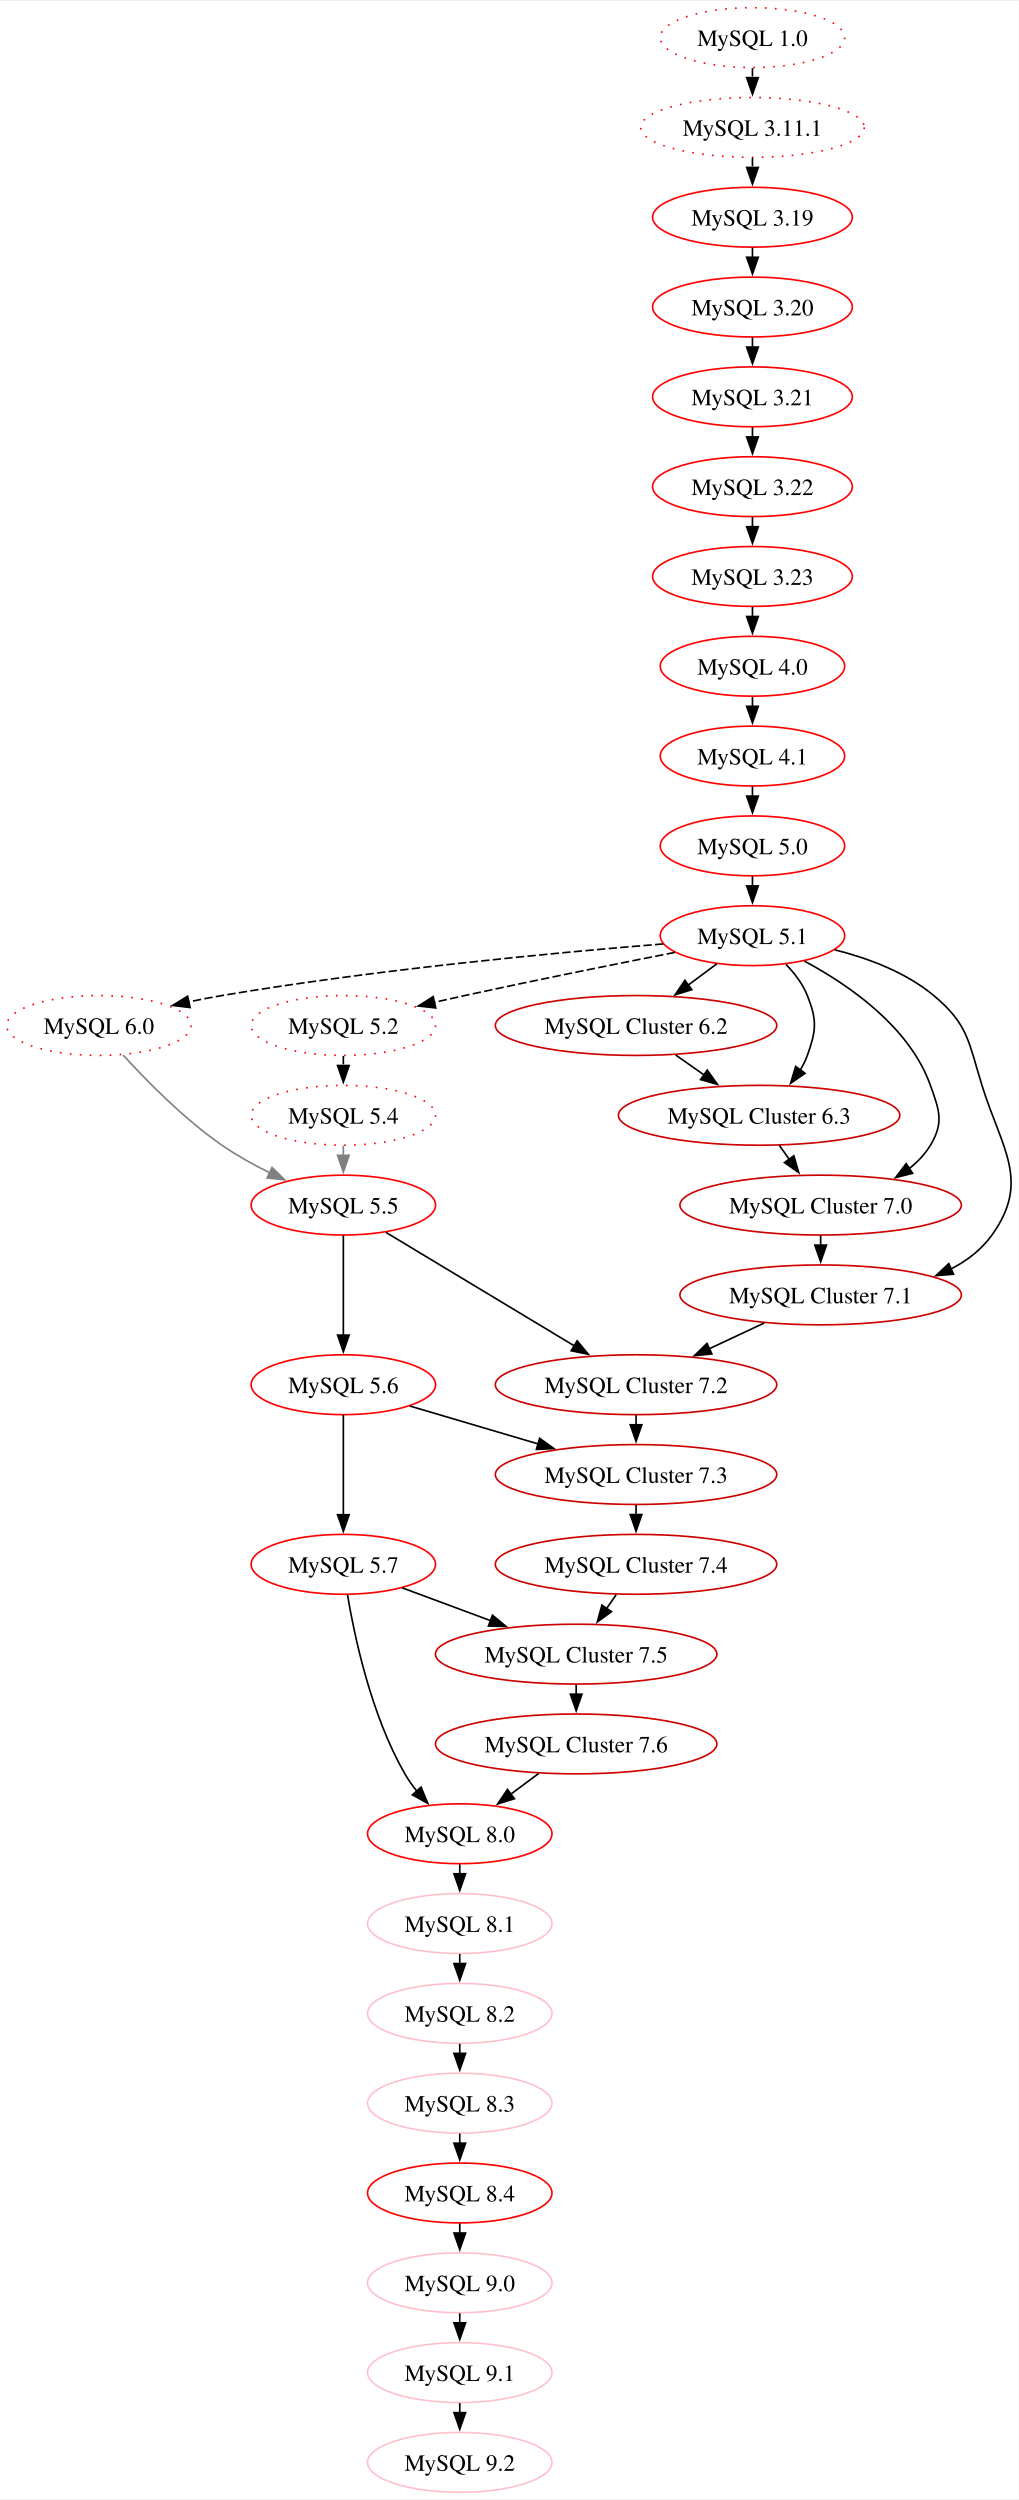
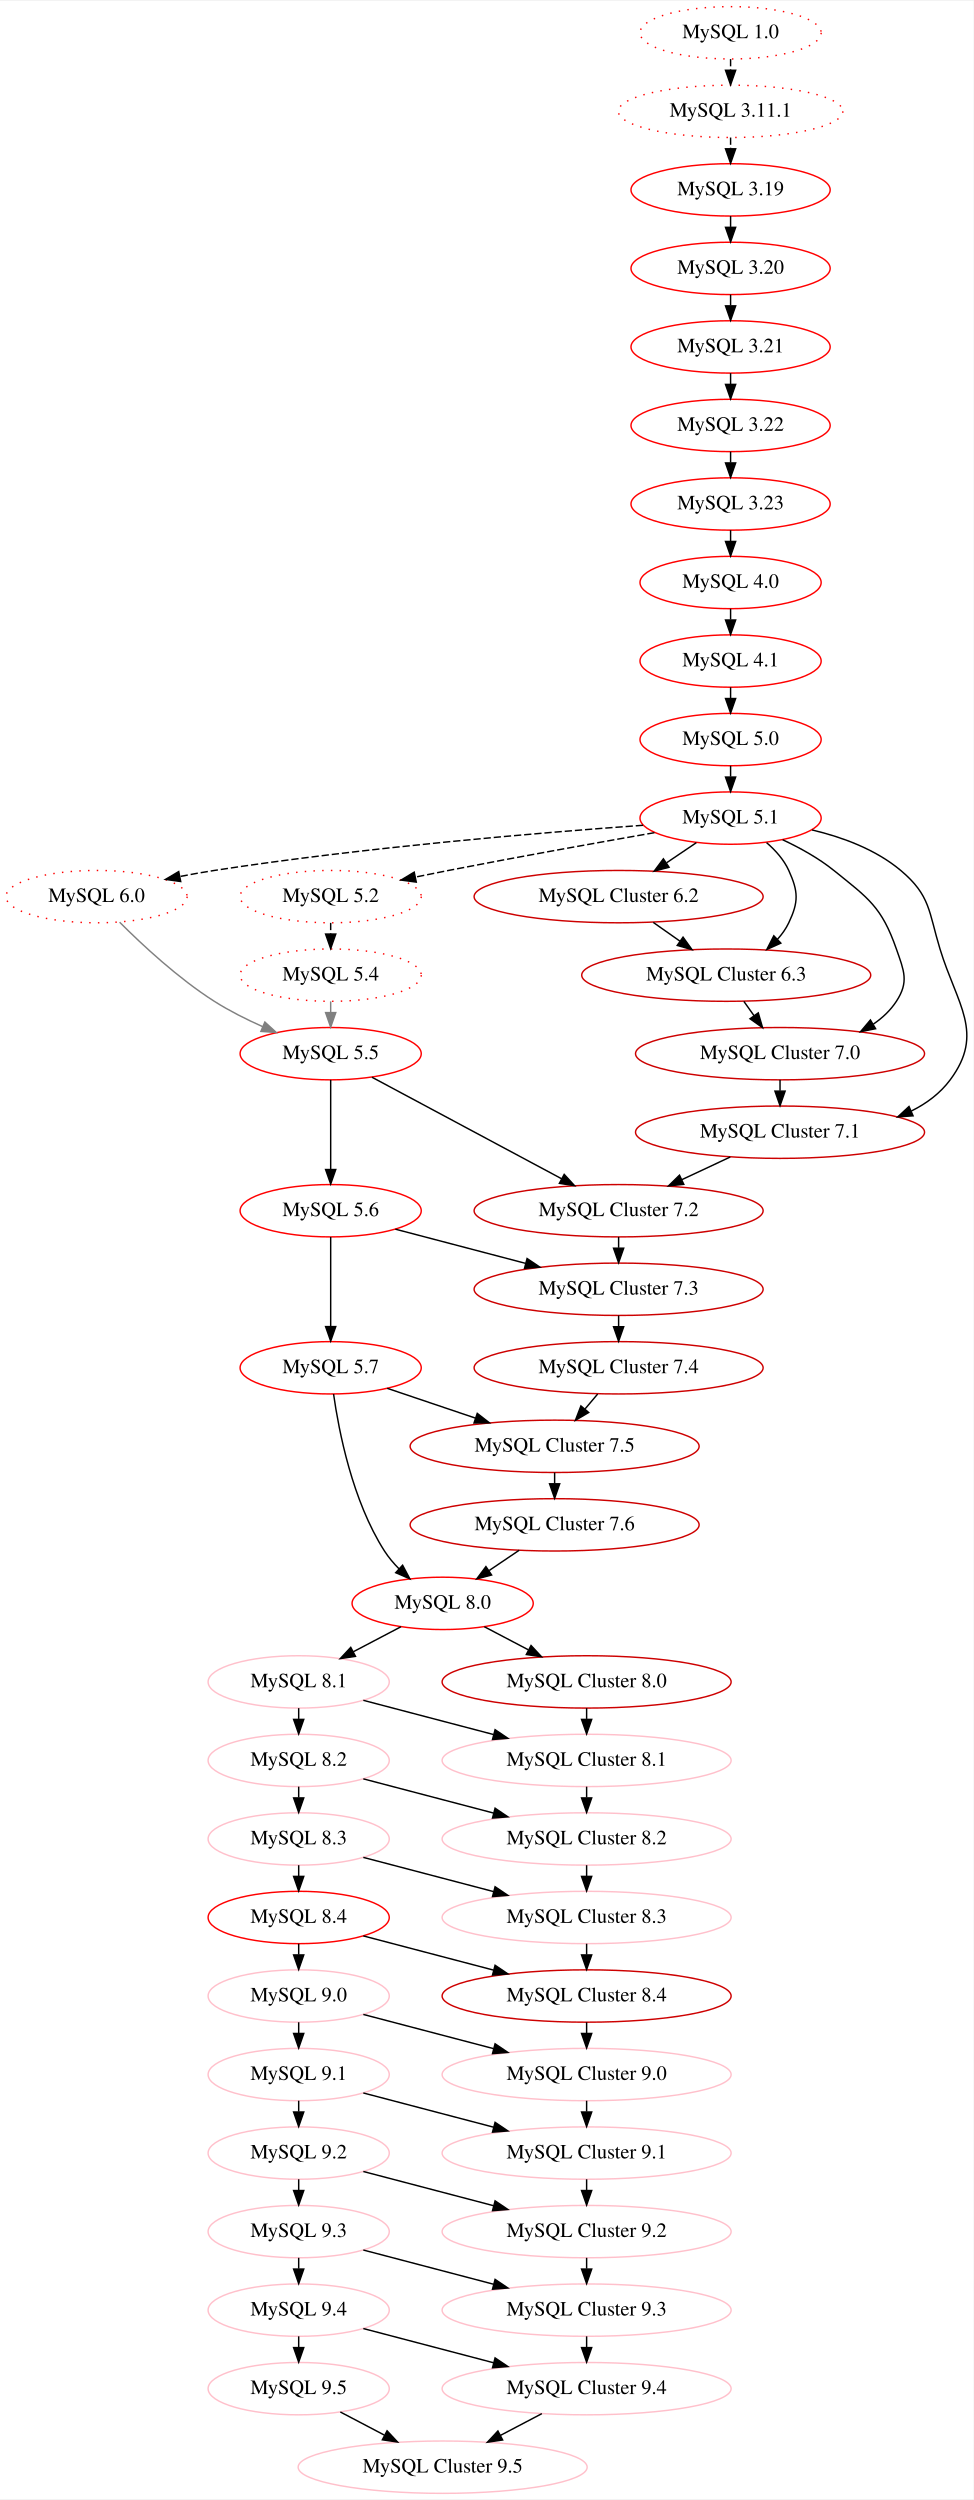
- <svg xmlns="http://www.w3.org/2000/svg" width="612pt" height="1502pt" viewBox="0.00 0.00 612.50 1502.00">
-   <g id="graph0" class="graph" transform="scale(1 1) rotate(0) translate(4 1498)">
-     <polygon fill="white" stroke="none" points="-4,4 -4,-1498 608.5,-1498 608.5,4 -4,4" />
+ <svg xmlns="http://www.w3.org/2000/svg" width="669pt" height="1718pt" viewBox="0.00 0.00 669.44 1718.00">
+   <g id="graph0" class="graph" transform="scale(1 1) rotate(0) translate(4 1714)">
+     <polygon fill="white" stroke="transparent" points="-4,4 -4,-1714 665.44,-1714 665.44,4 -4,4" />
    <g id="node1" class="node">
-       <ellipse fill="none" stroke="red" cx="448.45" cy="-1368" rx="60.05" ry="18" />
-       <text text-anchor="middle" x="448.45" y="-1362.95" font-family="Times,serif" font-size="14.00">MySQL 3.19</text>
+       <ellipse fill="none" stroke="red" cx="498.39" cy="-1584" rx="68.49" ry="18" />
+       <text text-anchor="middle" x="498.39" y="-1580.3" font-family="Times,serif" font-size="14.00">MySQL 3.19</text>
    </g>
    <g id="node2" class="node">
-       <ellipse fill="none" stroke="red" cx="448.45" cy="-1314" rx="60.05" ry="18" />
-       <text text-anchor="middle" x="448.45" y="-1308.95" font-family="Times,serif" font-size="14.00">MySQL 3.20</text>
+       <ellipse fill="none" stroke="red" cx="498.39" cy="-1530" rx="68.49" ry="18" />
+       <text text-anchor="middle" x="498.39" y="-1526.3" font-family="Times,serif" font-size="14.00">MySQL 3.20</text>
    </g>
    <g id="edge1" class="edge">
-       <path fill="none" stroke="black" d="M448.45,-1349.68C448.45,-1347.78 448.45,-1345.8 448.45,-1343.79" />
-       <polygon fill="black" stroke="black" points="451.95,-1343.93 448.45,-1333.93 444.95,-1343.93 451.95,-1343.93" />
+       <path fill="none" stroke="black" d="M498.39,-1565.97C498.39,-1563.57 498.39,-1561.06 498.39,-1558.52" />
+       <polygon fill="black" stroke="black" points="501.89,-1558.24 498.39,-1548.24 494.89,-1558.24 501.89,-1558.24" />
    </g>
    <g id="node3" class="node">
-       <ellipse fill="none" stroke="red" cx="448.45" cy="-1260" rx="60.05" ry="18" />
-       <text text-anchor="middle" x="448.45" y="-1254.95" font-family="Times,serif" font-size="14.00">MySQL 3.21</text>
+       <ellipse fill="none" stroke="red" cx="498.39" cy="-1476" rx="68.49" ry="18" />
+       <text text-anchor="middle" x="498.39" y="-1472.3" font-family="Times,serif" font-size="14.00">MySQL 3.21</text>
    </g>
    <g id="edge2" class="edge">
-       <path fill="none" stroke="black" d="M448.45,-1295.68C448.45,-1293.78 448.45,-1291.8 448.45,-1289.79" />
-       <polygon fill="black" stroke="black" points="451.95,-1289.93 448.45,-1279.93 444.95,-1289.93 451.95,-1289.93" />
+       <path fill="none" stroke="black" d="M498.39,-1511.97C498.39,-1509.57 498.39,-1507.06 498.39,-1504.52" />
+       <polygon fill="black" stroke="black" points="501.89,-1504.24 498.39,-1494.24 494.89,-1504.24 501.89,-1504.24" />
    </g>
    <g id="node4" class="node">
-       <ellipse fill="none" stroke="red" cx="448.45" cy="-1206" rx="60.05" ry="18" />
-       <text text-anchor="middle" x="448.45" y="-1200.95" font-family="Times,serif" font-size="14.00">MySQL 3.22</text>
+       <ellipse fill="none" stroke="red" cx="498.39" cy="-1422" rx="68.49" ry="18" />
+       <text text-anchor="middle" x="498.39" y="-1418.3" font-family="Times,serif" font-size="14.00">MySQL 3.22</text>
    </g>
    <g id="edge3" class="edge">
-       <path fill="none" stroke="black" d="M448.45,-1241.68C448.45,-1239.78 448.45,-1237.8 448.45,-1235.79" />
-       <polygon fill="black" stroke="black" points="451.95,-1235.93 448.45,-1225.93 444.95,-1235.93 451.95,-1235.93" />
+       <path fill="none" stroke="black" d="M498.39,-1457.97C498.39,-1455.57 498.39,-1453.06 498.39,-1450.52" />
+       <polygon fill="black" stroke="black" points="501.89,-1450.24 498.39,-1440.24 494.89,-1450.24 501.89,-1450.24" />
    </g>
    <g id="node5" class="node">
-       <ellipse fill="none" stroke="red" cx="448.45" cy="-1152" rx="60.05" ry="18" />
-       <text text-anchor="middle" x="448.45" y="-1146.95" font-family="Times,serif" font-size="14.00">MySQL 3.23</text>
+       <ellipse fill="none" stroke="red" cx="498.39" cy="-1368" rx="68.49" ry="18" />
+       <text text-anchor="middle" x="498.39" y="-1364.3" font-family="Times,serif" font-size="14.00">MySQL 3.23</text>
    </g>
    <g id="edge4" class="edge">
-       <path fill="none" stroke="black" d="M448.45,-1187.68C448.45,-1185.78 448.45,-1183.8 448.45,-1181.79" />
-       <polygon fill="black" stroke="black" points="451.95,-1181.93 448.45,-1171.93 444.95,-1181.93 451.95,-1181.93" />
+       <path fill="none" stroke="black" d="M498.39,-1403.97C498.39,-1401.57 498.39,-1399.06 498.39,-1396.52" />
+       <polygon fill="black" stroke="black" points="501.89,-1396.24 498.39,-1386.24 494.89,-1396.24 501.89,-1396.24" />
    </g>
    <g id="node6" class="node">
-       <ellipse fill="none" stroke="red" cx="448.45" cy="-1098" rx="55.45" ry="18" />
-       <text text-anchor="middle" x="448.45" y="-1092.95" font-family="Times,serif" font-size="14.00">MySQL 4.0</text>
+       <ellipse fill="none" stroke="red" cx="498.39" cy="-1314" rx="62.29" ry="18" />
+       <text text-anchor="middle" x="498.39" y="-1310.3" font-family="Times,serif" font-size="14.00">MySQL 4.0</text>
    </g>
    <g id="edge5" class="edge">
-       <path fill="none" stroke="black" d="M448.45,-1133.68C448.45,-1131.78 448.45,-1129.8 448.45,-1127.79" />
-       <polygon fill="black" stroke="black" points="451.95,-1127.93 448.45,-1117.93 444.95,-1127.93 451.95,-1127.93" />
+       <path fill="none" stroke="black" d="M498.39,-1349.97C498.39,-1347.57 498.39,-1345.06 498.39,-1342.52" />
+       <polygon fill="black" stroke="black" points="501.89,-1342.24 498.39,-1332.24 494.89,-1342.24 501.89,-1342.24" />
    </g>
    <g id="node7" class="node">
-       <ellipse fill="none" stroke="red" cx="448.45" cy="-1044" rx="55.45" ry="18" />
-       <text text-anchor="middle" x="448.45" y="-1038.95" font-family="Times,serif" font-size="14.00">MySQL 4.1</text>
+       <ellipse fill="none" stroke="red" cx="498.39" cy="-1260" rx="62.29" ry="18" />
+       <text text-anchor="middle" x="498.39" y="-1256.3" font-family="Times,serif" font-size="14.00">MySQL 4.1</text>
    </g>
    <g id="edge6" class="edge">
-       <path fill="none" stroke="black" d="M448.45,-1079.68C448.45,-1077.78 448.45,-1075.8 448.45,-1073.79" />
-       <polygon fill="black" stroke="black" points="451.95,-1073.93 448.45,-1063.93 444.95,-1073.93 451.95,-1073.93" />
+       <path fill="none" stroke="black" d="M498.39,-1295.97C498.39,-1293.57 498.39,-1291.06 498.39,-1288.52" />
+       <polygon fill="black" stroke="black" points="501.89,-1288.24 498.39,-1278.24 494.89,-1288.24 501.89,-1288.24" />
    </g>
    <g id="node8" class="node">
-       <ellipse fill="none" stroke="red" cx="448.45" cy="-990" rx="55.45" ry="18" />
-       <text text-anchor="middle" x="448.45" y="-984.95" font-family="Times,serif" font-size="14.00">MySQL 5.0</text>
+       <ellipse fill="none" stroke="red" cx="498.39" cy="-1206" rx="62.29" ry="18" />
+       <text text-anchor="middle" x="498.39" y="-1202.3" font-family="Times,serif" font-size="14.00">MySQL 5.0</text>
    </g>
    <g id="edge7" class="edge">
-       <path fill="none" stroke="black" d="M448.45,-1025.68C448.45,-1023.78 448.45,-1021.8 448.45,-1019.79" />
-       <polygon fill="black" stroke="black" points="451.95,-1019.93 448.45,-1009.93 444.95,-1019.93 451.95,-1019.93" />
+       <path fill="none" stroke="black" d="M498.39,-1241.97C498.39,-1239.57 498.39,-1237.06 498.39,-1234.52" />
+       <polygon fill="black" stroke="black" points="501.89,-1234.24 498.39,-1224.24 494.89,-1234.24 501.89,-1234.24" />
    </g>
    <g id="node9" class="node">
-       <ellipse fill="none" stroke="red" cx="448.45" cy="-936" rx="55.45" ry="18" />
-       <text text-anchor="middle" x="448.45" y="-930.95" font-family="Times,serif" font-size="14.00">MySQL 5.1</text>
+       <ellipse fill="none" stroke="red" cx="498.39" cy="-1152" rx="62.29" ry="18" />
+       <text text-anchor="middle" x="498.39" y="-1148.3" font-family="Times,serif" font-size="14.00">MySQL 5.1</text>
    </g>
    <g id="edge8" class="edge">
-       <path fill="none" stroke="black" d="M448.45,-971.68C448.45,-969.78 448.45,-967.8 448.45,-965.79" />
-       <polygon fill="black" stroke="black" points="451.95,-965.93 448.45,-955.93 444.95,-965.93 451.95,-965.93" />
+       <path fill="none" stroke="black" d="M498.39,-1187.97C498.39,-1185.57 498.39,-1183.06 498.39,-1180.52" />
+       <polygon fill="black" stroke="black" points="501.89,-1180.24 498.39,-1170.24 494.89,-1180.24 501.89,-1180.24" />
+     </g>
+     <g id="node24" class="node">
+       <ellipse fill="none" stroke="red" stroke-dasharray="1,5" cx="62.39" cy="-1098" rx="62.29" ry="18" />
+       <text text-anchor="middle" x="62.39" y="-1094.3" font-family="Times,serif" font-size="14.00">MySQL 6.0</text>
+     </g>
+     <g id="edge28" class="edge">
+       <path fill="none" stroke="black" stroke-dasharray="5,2" d="M438.16,-1147.06C367.34,-1141.97 246.38,-1131.84 143.39,-1116 135.71,-1114.82 127.65,-1113.38 119.72,-1111.84" />
+       <polygon fill="black" stroke="black" points="120.27,-1108.38 109.78,-1109.84 118.9,-1115.24 120.27,-1108.38" />
+     </g>
+     <g id="node29" class="node">
+       <ellipse fill="none" stroke="red" stroke-dasharray="1,5" cx="223.39" cy="-1098" rx="62.29" ry="18" />
+       <text text-anchor="middle" x="223.39" y="-1094.3" font-family="Times,serif" font-size="14.00">MySQL 5.2</text>
+     </g>
+     <g id="edge27" class="edge">
+       <path fill="none" stroke="black" stroke-dasharray="5,2" d="M446.03,-1141.97C406.95,-1135.13 352.26,-1125.34 304.39,-1116 297.04,-1114.57 289.32,-1113.01 281.69,-1111.44" />
+       <polygon fill="black" stroke="black" points="282.25,-1107.98 271.75,-1109.38 280.83,-1114.84 282.25,-1107.98" />
+     </g>
+     <g id="node30" class="node">
+       <ellipse fill="none" stroke="#cd0000" cx="421.39" cy="-1098" rx="99.38" ry="18" />
+       <text text-anchor="middle" x="421.39" y="-1094.3" font-family="Times,serif" font-size="14.00">MySQL Cluster 6.2</text>
+     </g>
+     <g id="edge30" class="edge">
+       <path fill="none" stroke="black" d="M474.87,-1135.12C468.41,-1130.75 461.27,-1125.93 454.37,-1121.27" />
+       <polygon fill="black" stroke="black" points="456.08,-1118.2 445.84,-1115.51 452.17,-1124 456.08,-1118.2" />
+     </g>
+     <g id="node31" class="node">
+       <ellipse fill="none" stroke="#cd0000" cx="495.39" cy="-1044" rx="99.38" ry="18" />
+       <text text-anchor="middle" x="495.39" y="-1040.3" font-family="Times,serif" font-size="14.00">MySQL Cluster 6.3</text>
+     </g>
+     <g id="edge31" class="edge">
+       <path fill="none" stroke="black" d="M523.13,-1135.12C529.26,-1129.84 535.04,-1123.39 538.39,-1116 545.01,-1101.43 545.26,-1094.45 538.39,-1080 536.44,-1075.88 533.73,-1072.08 530.61,-1068.64" />
+       <polygon fill="black" stroke="black" points="532.94,-1066.02 523.29,-1061.65 528.11,-1071.08 532.94,-1066.02" />
+     </g>
+     <g id="node32" class="node">
+       <ellipse fill="none" stroke="#cd0000" cx="532.39" cy="-990" rx="99.38" ry="18" />
+       <text text-anchor="middle" x="532.39" y="-986.3" font-family="Times,serif" font-size="14.00">MySQL Cluster 7.0</text>
+     </g>
+     <g id="edge33" class="edge">
+       <path fill="none" stroke="black" d="M534.16,-1137.12C546.04,-1131.56 558.91,-1124.45 569.39,-1116 593.29,-1096.75 602.27,-1090.96 612.39,-1062 617.67,-1046.9 621.15,-1039.39 612.39,-1026 608.29,-1019.72 602.78,-1014.56 596.56,-1010.32" />
+       <polygon fill="black" stroke="black" points="598.1,-1007.17 587.71,-1005.09 594.54,-1013.19 598.1,-1007.17" />
+     </g>
+     <g id="node33" class="node">
+       <ellipse fill="none" stroke="#cd0000" cx="532.39" cy="-936" rx="99.38" ry="18" />
+       <text text-anchor="middle" x="532.39" y="-932.3" font-family="Times,serif" font-size="14.00">MySQL Cluster 7.1</text>
+     </g>
+     <g id="edge35" class="edge">
+       <path fill="none" stroke="black" d="M554.41,-1143.85C575.39,-1138.87 598.27,-1130.39 615.39,-1116 635.94,-1098.74 634.56,-1087.66 642.39,-1062 654.11,-1023.63 673.36,-1004.18 649.39,-972 642.44,-962.66 633.09,-955.72 622.68,-950.57" />
+       <polygon fill="black" stroke="black" points="623.87,-947.27 613.3,-946.5 621.08,-953.69 623.87,-947.27" />
+     </g>
+     <g id="node10" class="node">
+       <ellipse fill="none" stroke="red" cx="223.39" cy="-990" rx="62.29" ry="18" />
+       <text text-anchor="middle" x="223.39" y="-986.3" font-family="Times,serif" font-size="14.00">MySQL 5.5</text>
+     </g>
+     <g id="node11" class="node">
+       <ellipse fill="none" stroke="red" cx="223.39" cy="-882" rx="62.29" ry="18" />
+       <text text-anchor="middle" x="223.39" y="-878.3" font-family="Times,serif" font-size="14.00">MySQL 5.6</text>
+     </g>
+     <g id="edge11" class="edge">
+       <path fill="none" stroke="black" d="M223.39,-971.97C223.39,-955.38 223.39,-929.88 223.39,-910.43" />
+       <polygon fill="black" stroke="black" points="226.89,-910.34 223.39,-900.34 219.89,-910.34 226.89,-910.34" />
+     </g>
+     <g id="node34" class="node">
+       <ellipse fill="none" stroke="#cd0000" cx="421.39" cy="-882" rx="99.38" ry="18" />
+       <text text-anchor="middle" x="421.39" y="-878.3" font-family="Times,serif" font-size="14.00">MySQL Cluster 7.2</text>
+     </g>
+     <g id="edge37" class="edge">
+       <path fill="none" stroke="black" d="M251.76,-973.81C286.02,-955.48 343.8,-924.54 382.27,-903.94" />
+       <polygon fill="black" stroke="black" points="383.97,-907.01 391.13,-899.2 380.66,-900.84 383.97,-907.01" />
+     </g>
+     <g id="node12" class="node">
+       <ellipse fill="none" stroke="red" cx="223.39" cy="-774" rx="62.29" ry="18" />
+       <text text-anchor="middle" x="223.39" y="-770.3" font-family="Times,serif" font-size="14.00">MySQL 5.7</text>
+     </g>
+     <g id="edge12" class="edge">
+       <path fill="none" stroke="black" d="M223.39,-863.97C223.39,-847.38 223.39,-821.88 223.39,-802.43" />
+       <polygon fill="black" stroke="black" points="226.89,-802.34 223.39,-792.34 219.89,-802.34 226.89,-802.34" />
+     </g>
+     <g id="node35" class="node">
+       <ellipse fill="none" stroke="#cd0000" cx="421.39" cy="-828" rx="99.38" ry="18" />
+       <text text-anchor="middle" x="421.39" y="-824.3" font-family="Times,serif" font-size="14.00">MySQL Cluster 7.3</text>
+     </g>
+     <g id="edge39" class="edge">
+       <path fill="none" stroke="black" d="M267.83,-869.33C294.26,-862.39 328.23,-853.47 357.5,-845.78" />
+       <polygon fill="black" stroke="black" points="358.45,-849.15 367.23,-843.22 356.67,-842.38 358.45,-849.15" />
+     </g>
+     <g id="node13" class="node">
+       <ellipse fill="none" stroke="red" cx="300.39" cy="-612" rx="62.29" ry="18" />
+       <text text-anchor="middle" x="300.39" y="-608.3" font-family="Times,serif" font-size="14.00">MySQL 8.0</text>
+     </g>
+     <g id="edge13" class="edge">
+       <path fill="none" stroke="black" d="M225.37,-755.98C228.95,-730.7 238.29,-682.49 260.39,-648 263.19,-643.64 266.67,-639.52 270.42,-635.73" />
+       <polygon fill="black" stroke="black" points="272.85,-638.25 277.82,-628.89 268.1,-633.1 272.85,-638.25" />
+     </g>
+     <g id="node37" class="node">
+       <ellipse fill="none" stroke="#cd0000" cx="377.39" cy="-720" rx="99.38" ry="18" />
+       <text text-anchor="middle" x="377.39" y="-716.3" font-family="Times,serif" font-size="14.00">MySQL Cluster 7.5</text>
+     </g>
+     <g id="edge42" class="edge">
+       <path fill="none" stroke="black" d="M262.26,-759.88C280.63,-753.67 302.89,-746.16 322.92,-739.4" />
+       <polygon fill="black" stroke="black" points="324.19,-742.66 332.54,-736.15 321.95,-736.03 324.19,-742.66" />
+     </g>
+     <g id="node14" class="node">
+       <ellipse fill="none" stroke="pink" cx="201.39" cy="-558" rx="62.29" ry="18" />
+       <text text-anchor="middle" x="201.39" y="-554.3" font-family="Times,serif" font-size="14.00">MySQL 8.1</text>
+     </g>
+     <g id="edge15" class="edge">
+       <path fill="none" stroke="black" d="M271.76,-595.96C261.5,-590.57 249.77,-584.41 238.87,-578.69" />
+       <polygon fill="black" stroke="black" points="240.45,-575.56 229.97,-574.01 237.19,-581.76 240.45,-575.56" />
+     </g>
+     <g id="node38" class="node">
+       <ellipse fill="none" stroke="#cd0000" cx="399.39" cy="-558" rx="99.38" ry="18" />
+       <text text-anchor="middle" x="399.39" y="-554.3" font-family="Times,serif" font-size="14.00">MySQL Cluster 8.0</text>
+     </g>
+     <g id="edge45" class="edge">
+       <path fill="none" stroke="black" d="M329.03,-595.96C338.47,-591 349.16,-585.39 359.3,-580.06" />
+       <polygon fill="black" stroke="black" points="361.18,-583.03 368.4,-575.28 357.92,-576.83 361.18,-583.03" />
+     </g>
+     <g id="node15" class="node">
+       <ellipse fill="none" stroke="pink" cx="201.39" cy="-504" rx="62.29" ry="18" />
+       <text text-anchor="middle" x="201.39" y="-500.3" font-family="Times,serif" font-size="14.00">MySQL 8.2</text>
+     </g>
+     <g id="edge16" class="edge">
+       <path fill="none" stroke="black" d="M201.39,-539.97C201.39,-537.57 201.39,-535.06 201.39,-532.52" />
+       <polygon fill="black" stroke="black" points="204.89,-532.24 201.39,-522.24 197.89,-532.24 204.89,-532.24" />
+     </g>
+     <g id="node39" class="node">
+       <ellipse fill="none" stroke="pink" cx="399.39" cy="-504" rx="99.38" ry="18" />
+       <text text-anchor="middle" x="399.39" y="-500.3" font-family="Times,serif" font-size="14.00">MySQL Cluster 8.1</text>
+     </g>
+     <g id="edge47" class="edge">
+       <path fill="none" stroke="black" d="M245.83,-545.33C272.26,-538.39 306.23,-529.47 335.5,-521.78" />
+       <polygon fill="black" stroke="black" points="336.45,-525.15 345.23,-519.22 334.67,-518.38 336.45,-525.15" />
+     </g>
+     <g id="node16" class="node">
+       <ellipse fill="none" stroke="pink" cx="201.39" cy="-450" rx="62.29" ry="18" />
+       <text text-anchor="middle" x="201.39" y="-446.3" font-family="Times,serif" font-size="14.00">MySQL 8.3</text>
+     </g>
+     <g id="edge17" class="edge">
+       <path fill="none" stroke="black" d="M201.39,-485.97C201.39,-483.57 201.39,-481.06 201.39,-478.52" />
+       <polygon fill="black" stroke="black" points="204.89,-478.24 201.39,-468.24 197.89,-478.24 204.89,-478.24" />
+     </g>
+     <g id="node40" class="node">
+       <ellipse fill="none" stroke="pink" cx="399.39" cy="-450" rx="99.38" ry="18" />
+       <text text-anchor="middle" x="399.39" y="-446.3" font-family="Times,serif" font-size="14.00">MySQL Cluster 8.2</text>
+     </g>
+     <g id="edge49" class="edge">
+       <path fill="none" stroke="black" d="M245.83,-491.33C272.26,-484.39 306.23,-475.47 335.5,-467.78" />
+       <polygon fill="black" stroke="black" points="336.45,-471.15 345.23,-465.22 334.67,-464.38 336.45,-471.15" />
+     </g>
+     <g id="node17" class="node">
+       <ellipse fill="none" stroke="red" cx="201.39" cy="-396" rx="62.29" ry="18" />
+       <text text-anchor="middle" x="201.39" y="-392.3" font-family="Times,serif" font-size="14.00">MySQL 8.4</text>
+     </g>
+     <g id="edge18" class="edge">
+       <path fill="none" stroke="black" d="M201.39,-431.97C201.39,-429.57 201.39,-427.06 201.39,-424.52" />
+       <polygon fill="black" stroke="black" points="204.89,-424.24 201.39,-414.24 197.89,-424.24 204.89,-424.24" />
+     </g>
+     <g id="node41" class="node">
+       <ellipse fill="none" stroke="pink" cx="399.39" cy="-396" rx="99.38" ry="18" />
+       <text text-anchor="middle" x="399.39" y="-392.3" font-family="Times,serif" font-size="14.00">MySQL Cluster 8.3</text>
+     </g>
+     <g id="edge51" class="edge">
+       <path fill="none" stroke="black" d="M245.83,-437.33C272.26,-430.39 306.23,-421.47 335.5,-413.78" />
+       <polygon fill="black" stroke="black" points="336.45,-417.15 345.23,-411.22 334.67,-410.38 336.45,-417.15" />
+     </g>
+     <g id="node18" class="node">
+       <ellipse fill="none" stroke="pink" cx="201.39" cy="-342" rx="62.29" ry="18" />
+       <text text-anchor="middle" x="201.39" y="-338.3" font-family="Times,serif" font-size="14.00">MySQL 9.0</text>
+     </g>
+     <g id="edge19" class="edge">
+       <path fill="none" stroke="black" d="M201.39,-377.97C201.39,-375.57 201.39,-373.06 201.39,-370.52" />
+       <polygon fill="black" stroke="black" points="204.89,-370.24 201.39,-360.24 197.89,-370.24 204.89,-370.24" />
+     </g>
+     <g id="node42" class="node">
+       <ellipse fill="none" stroke="#cd0000" cx="399.39" cy="-342" rx="99.38" ry="18" />
+       <text text-anchor="middle" x="399.39" y="-338.3" font-family="Times,serif" font-size="14.00">MySQL Cluster 8.4</text>
+     </g>
+     <g id="edge53" class="edge">
+       <path fill="none" stroke="black" d="M245.83,-383.33C272.26,-376.39 306.23,-367.47 335.5,-359.78" />
+       <polygon fill="black" stroke="black" points="336.45,-363.15 345.23,-357.22 334.67,-356.38 336.45,-363.15" />
+     </g>
+     <g id="node19" class="node">
+       <ellipse fill="none" stroke="pink" cx="201.39" cy="-288" rx="62.29" ry="18" />
+       <text text-anchor="middle" x="201.39" y="-284.3" font-family="Times,serif" font-size="14.00">MySQL 9.1</text>
+     </g>
+     <g id="edge20" class="edge">
+       <path fill="none" stroke="black" d="M201.39,-323.97C201.39,-321.57 201.39,-319.06 201.39,-316.52" />
+       <polygon fill="black" stroke="black" points="204.89,-316.24 201.39,-306.24 197.89,-316.24 204.89,-316.24" />
+     </g>
+     <g id="node43" class="node">
+       <ellipse fill="none" stroke="pink" cx="399.39" cy="-288" rx="99.38" ry="18" />
+       <text text-anchor="middle" x="399.39" y="-284.3" font-family="Times,serif" font-size="14.00">MySQL Cluster 9.0</text>
+     </g>
+     <g id="edge55" class="edge">
+       <path fill="none" stroke="black" d="M245.83,-329.33C272.26,-322.39 306.23,-313.47 335.5,-305.78" />
+       <polygon fill="black" stroke="black" points="336.45,-309.15 345.23,-303.22 334.67,-302.38 336.45,-309.15" />
+     </g>
+     <g id="node20" class="node">
+       <ellipse fill="none" stroke="pink" cx="201.39" cy="-234" rx="62.29" ry="18" />
+       <text text-anchor="middle" x="201.39" y="-230.3" font-family="Times,serif" font-size="14.00">MySQL 9.2</text>
+     </g>
+     <g id="edge21" class="edge">
+       <path fill="none" stroke="black" d="M201.39,-269.97C201.39,-267.57 201.39,-265.06 201.39,-262.52" />
+       <polygon fill="black" stroke="black" points="204.89,-262.24 201.39,-252.24 197.89,-262.24 204.89,-262.24" />
+     </g>
+     <g id="node44" class="node">
+       <ellipse fill="none" stroke="pink" cx="399.39" cy="-234" rx="99.38" ry="18" />
+       <text text-anchor="middle" x="399.39" y="-230.3" font-family="Times,serif" font-size="14.00">MySQL Cluster 9.1</text>
+     </g>
+     <g id="edge57" class="edge">
+       <path fill="none" stroke="black" d="M245.83,-275.33C272.26,-268.39 306.23,-259.47 335.5,-251.78" />
+       <polygon fill="black" stroke="black" points="336.45,-255.15 345.23,-249.22 334.67,-248.38 336.45,-255.15" />
    </g>
    <g id="node21" class="node">
-       <ellipse fill="none" stroke="red" stroke-dasharray="1,5" cx="55.45" cy="-882" rx="55.45" ry="18" />
-       <text text-anchor="middle" x="55.45" y="-876.95" font-family="Times,serif" font-size="14.00">MySQL 6.0</text>
+       <ellipse fill="none" stroke="pink" cx="201.39" cy="-180" rx="62.29" ry="18" />
+       <text text-anchor="middle" x="201.39" y="-176.3" font-family="Times,serif" font-size="14.00">MySQL 9.3</text>
+     </g>
+     <g id="edge22" class="edge">
+       <path fill="none" stroke="black" d="M201.39,-215.97C201.39,-213.57 201.39,-211.06 201.39,-208.52" />
+       <polygon fill="black" stroke="black" points="204.89,-208.24 201.39,-198.24 197.89,-208.24 204.89,-208.24" />
+     </g>
+     <g id="node45" class="node">
+       <ellipse fill="none" stroke="pink" cx="399.39" cy="-180" rx="99.38" ry="18" />
+       <text text-anchor="middle" x="399.39" y="-176.3" font-family="Times,serif" font-size="14.00">MySQL Cluster 9.2</text>
+     </g>
+     <g id="edge59" class="edge">
+       <path fill="none" stroke="black" d="M245.83,-221.33C272.26,-214.39 306.23,-205.47 335.5,-197.78" />
+       <polygon fill="black" stroke="black" points="336.45,-201.15 345.23,-195.22 334.67,-194.38 336.45,-201.15" />
+     </g>
+     <g id="node22" class="node">
+       <ellipse fill="none" stroke="pink" cx="201.39" cy="-126" rx="62.29" ry="18" />
+       <text text-anchor="middle" x="201.39" y="-122.3" font-family="Times,serif" font-size="14.00">MySQL 9.4</text>
+     </g>
+     <g id="edge23" class="edge">
+       <path fill="none" stroke="black" d="M201.39,-161.97C201.39,-159.57 201.39,-157.06 201.39,-154.52" />
+       <polygon fill="black" stroke="black" points="204.89,-154.24 201.39,-144.24 197.89,-154.24 204.89,-154.24" />
+     </g>
+     <g id="node46" class="node">
+       <ellipse fill="none" stroke="pink" cx="399.39" cy="-126" rx="99.38" ry="18" />
+       <text text-anchor="middle" x="399.39" y="-122.3" font-family="Times,serif" font-size="14.00">MySQL Cluster 9.3</text>
+     </g>
+     <g id="edge61" class="edge">
+       <path fill="none" stroke="black" d="M245.83,-167.33C272.26,-160.39 306.23,-151.47 335.5,-143.78" />
+       <polygon fill="black" stroke="black" points="336.45,-147.15 345.23,-141.22 334.67,-140.38 336.45,-147.15" />
+     </g>
+     <g id="node23" class="node">
+       <ellipse fill="none" stroke="pink" cx="201.39" cy="-72" rx="62.29" ry="18" />
+       <text text-anchor="middle" x="201.39" y="-68.3" font-family="Times,serif" font-size="14.00">MySQL 9.5</text>
+     </g>
+     <g id="edge24" class="edge">
+       <path fill="none" stroke="black" d="M201.39,-107.97C201.39,-105.57 201.39,-103.06 201.39,-100.52" />
+       <polygon fill="black" stroke="black" points="204.89,-100.24 201.39,-90.24 197.89,-100.24 204.89,-100.24" />
+     </g>
+     <g id="node47" class="node">
+       <ellipse fill="none" stroke="pink" cx="399.39" cy="-72" rx="99.38" ry="18" />
+       <text text-anchor="middle" x="399.39" y="-68.3" font-family="Times,serif" font-size="14.00">MySQL Cluster 9.4</text>
+     </g>
+     <g id="edge63" class="edge">
+       <path fill="none" stroke="black" d="M245.83,-113.33C272.26,-106.39 306.23,-97.47 335.5,-89.78" />
+       <polygon fill="black" stroke="black" points="336.45,-93.15 345.23,-87.22 334.67,-86.38 336.45,-93.15" />
+     </g>
+     <g id="node48" class="node">
+       <ellipse fill="none" stroke="pink" cx="300.39" cy="-18" rx="99.38" ry="18" />
+       <text text-anchor="middle" x="300.39" y="-14.3" font-family="Times,serif" font-size="14.00">MySQL Cluster 9.5</text>
+     </g>
+     <g id="edge65" class="edge">
+       <path fill="none" stroke="black" d="M230.03,-55.96C239.47,-51 250.16,-45.39 260.3,-40.06" />
+       <polygon fill="black" stroke="black" points="262.18,-43.03 269.4,-35.28 258.92,-36.83 262.18,-43.03" />
+     </g>
+     <g id="edge9" class="edge">
+       <path fill="none" stroke="grey" d="M78.25,-1080.42C93.76,-1064.88 118.61,-1041.75 143.39,-1026 153.69,-1019.46 165.42,-1013.57 176.66,-1008.57" />
+       <polygon fill="grey" stroke="grey" points="178.14,-1011.75 185.95,-1004.59 175.38,-1005.31 178.14,-1011.75" />
+     </g>
+     <g id="node25" class="node">
+       <ellipse fill="none" stroke="red" stroke-dasharray="1,5" cx="223.39" cy="-1044" rx="62.29" ry="18" />
+       <text text-anchor="middle" x="223.39" y="-1040.3" font-family="Times,serif" font-size="14.00">MySQL 5.4</text>
+     </g>
+     <g id="edge10" class="edge">
+       <path fill="none" stroke="grey" d="M223.39,-1025.97C223.39,-1023.57 223.39,-1021.06 223.39,-1018.52" />
+       <polygon fill="grey" stroke="grey" points="226.89,-1018.24 223.39,-1008.24 219.89,-1018.24 226.89,-1018.24" />
+     </g>
+     <g id="node26" class="node">
+       <ellipse fill="none" stroke="#cd0000" cx="377.39" cy="-666" rx="99.38" ry="18" />
+       <text text-anchor="middle" x="377.39" y="-662.3" font-family="Times,serif" font-size="14.00">MySQL Cluster 7.6</text>
+     </g>
+     <g id="edge14" class="edge">
+       <path fill="none" stroke="black" d="M353.03,-648.55C346.46,-644.11 339.26,-639.25 332.34,-634.58" />
+       <polygon fill="black" stroke="black" points="334.06,-631.51 323.81,-628.81 330.14,-637.31 334.06,-631.51" />
+     </g>
+     <g id="node27" class="node">
+       <ellipse fill="none" stroke="red" stroke-dasharray="1,5" cx="498.39" cy="-1692" rx="62.29" ry="18" />
+       <text text-anchor="middle" x="498.39" y="-1688.3" font-family="Times,serif" font-size="14.00">MySQL 1.0</text>
+     </g>
+     <g id="node28" class="node">
+       <ellipse fill="none" stroke="red" stroke-dasharray="1,5" cx="498.39" cy="-1638" rx="77.19" ry="18" />
+       <text text-anchor="middle" x="498.39" y="-1634.3" font-family="Times,serif" font-size="14.00">MySQL 3.11.1</text>
    </g>
    <g id="edge25" class="edge">
-       <path fill="none" stroke="black" stroke-dasharray="5,2" d="M394.84,-931.04C331.25,-925.9 222.15,-915.68 129.45,-900 122.95,-898.9 116.17,-897.58 109.47,-896.18" />
-       <polygon fill="black" stroke="black" points="110.31,-892.78 99.8,-894.06 108.82,-899.62 110.31,-892.78" />
-     </g>
-     <g id="node26" class="node">
-       <ellipse fill="none" stroke="red" stroke-dasharray="1,5" cx="202.45" cy="-882" rx="55.45" ry="18" />
-       <text text-anchor="middle" x="202.45" y="-876.95" font-family="Times,serif" font-size="14.00">MySQL 5.2</text>
-     </g>
-     <g id="edge24" class="edge">
-       <path fill="none" stroke="black" stroke-dasharray="5,2" d="M401.74,-925.93C366.88,-919.08 318.11,-909.28 275.45,-900 269.49,-898.7 263.26,-897.31 257.07,-895.9" />
-       <polygon fill="black" stroke="black" points="258.02,-892.53 247.49,-893.71 256.46,-899.35 258.02,-892.53" />
-     </g>
-     <g id="node27" class="node">
-       <ellipse fill="none" stroke="#cd0000" cx="378.45" cy="-882" rx="84.62" ry="18" />
-       <text text-anchor="middle" x="378.45" y="-876.95" font-family="Times,serif" font-size="14.00">MySQL Cluster 6.2</text>
-     </g>
-     <g id="edge27" class="edge">
-       <path fill="none" stroke="black" d="M427.06,-919.12C421.58,-915.04 415.56,-910.57 409.68,-906.2" />
-       <polygon fill="black" stroke="black" points="412,-903.56 401.88,-900.41 407.82,-909.18 412,-903.56" />
-     </g>
-     <g id="node28" class="node">
-       <ellipse fill="none" stroke="#cd0000" cx="452.45" cy="-828" rx="84.62" ry="18" />
-       <text text-anchor="middle" x="452.45" y="-822.95" font-family="Times,serif" font-size="14.00">MySQL Cluster 6.3</text>
-     </g>
-     <g id="edge28" class="edge">
-       <path fill="none" stroke="black" d="M468.58,-918.75C473.77,-913.39 478.67,-906.99 481.45,-900 487.35,-885.13 486.87,-879.05 481.45,-864 480.34,-860.94 478.84,-857.95 477.1,-855.1" />
-       <polygon fill="black" stroke="black" points="480.08,-853.25 471.37,-847.22 474.42,-857.37 480.08,-853.25" />
-     </g>
-     <g id="node29" class="node">
-       <ellipse fill="none" stroke="#cd0000" cx="489.45" cy="-774" rx="84.62" ry="18" />
-       <text text-anchor="middle" x="489.45" y="-768.95" font-family="Times,serif" font-size="14.00">MySQL Cluster 7.0</text>
-     </g>
-     <g id="edge30" class="edge">
-       <path fill="none" stroke="black" d="M479.67,-920.71C506.55,-906.31 542.93,-881.17 555.45,-846 560.81,-830.93 563.69,-823.71 555.45,-810 552.19,-804.58 547.77,-799.96 542.77,-796.02" />
-       <polygon fill="black" stroke="black" points="544.75,-793.14 534.49,-790.5 540.87,-798.96 544.75,-793.14" />
-     </g>
-     <g id="node30" class="node">
-       <ellipse fill="none" stroke="#cd0000" cx="489.45" cy="-720" rx="84.62" ry="18" />
-       <text text-anchor="middle" x="489.45" y="-714.95" font-family="Times,serif" font-size="14.00">MySQL Cluster 7.1</text>
+       <path fill="none" stroke="black" stroke-dasharray="5,2" d="M498.39,-1673.97C498.39,-1671.57 498.39,-1669.06 498.39,-1666.52" />
+       <polygon fill="black" stroke="black" points="501.89,-1666.24 498.39,-1656.24 494.89,-1666.24 501.89,-1666.24" />
+     </g>
+     <g id="edge26" class="edge">
+       <path fill="none" stroke="black" stroke-dasharray="5,2" d="M498.39,-1619.97C498.39,-1617.57 498.39,-1615.06 498.39,-1612.52" />
+       <polygon fill="black" stroke="black" points="501.89,-1612.24 498.39,-1602.24 494.89,-1612.24 501.89,-1612.24" />
+     </g>
+     <g id="edge29" class="edge">
+       <path fill="none" stroke="black" stroke-dasharray="5,2" d="M223.39,-1079.97C223.39,-1077.57 223.39,-1075.06 223.39,-1072.52" />
+       <polygon fill="black" stroke="black" points="226.89,-1072.24 223.39,-1062.24 219.89,-1072.24 226.89,-1072.24" />
    </g>
    <g id="edge32" class="edge">
-       <path fill="none" stroke="black" d="M497.97,-927.48C518.16,-922.42 540.64,-913.99 557.45,-900 578.38,-882.57 578.35,-872.01 586.45,-846 598.36,-807.72 615.79,-788.59 592.45,-756 586.12,-747.17 577.44,-740.54 567.77,-735.57" />
-       <polygon fill="black" stroke="black" points="569.35,-732.44 558.79,-731.58 566.51,-738.84 569.35,-732.44" />
-     </g>
-     <g id="node10" class="node">
-       <ellipse fill="none" stroke="red" cx="202.45" cy="-774" rx="55.45" ry="18" />
-       <text text-anchor="middle" x="202.45" y="-768.95" font-family="Times,serif" font-size="14.00">MySQL 5.5</text>
-     </g>
-     <g id="node11" class="node">
-       <ellipse fill="none" stroke="red" cx="202.45" cy="-666" rx="55.45" ry="18" />
-       <text text-anchor="middle" x="202.45" y="-660.95" font-family="Times,serif" font-size="14.00">MySQL 5.6</text>
-     </g>
-     <g id="edge11" class="edge">
-       <path fill="none" stroke="black" d="M202.45,-755.97C202.45,-739.76 202.45,-715.06 202.45,-695.79" />
-       <polygon fill="black" stroke="black" points="205.95,-695.85 202.45,-685.85 198.95,-695.85 205.95,-695.85" />
-     </g>
-     <g id="node31" class="node">
-       <ellipse fill="none" stroke="#cd0000" cx="378.45" cy="-666" rx="84.62" ry="18" />
-       <text text-anchor="middle" x="378.45" y="-660.95" font-family="Times,serif" font-size="14.00">MySQL Cluster 7.2</text>
+       <path fill="none" stroke="black" d="M445.22,-1080.26C451.08,-1076.14 457.46,-1071.66 463.64,-1067.32" />
+       <polygon fill="black" stroke="black" points="465.7,-1070.14 471.87,-1061.53 461.68,-1064.42 465.7,-1070.14" />
    </g>
    <g id="edge34" class="edge">
-       <path fill="none" stroke="black" d="M228.04,-757.59C257.89,-739.61 307.47,-709.74 341.5,-689.25" />
-       <polygon fill="black" stroke="black" points="343.03,-692.42 349.79,-684.26 339.42,-686.42 343.03,-692.42" />
-     </g>
-     <g id="node12" class="node">
-       <ellipse fill="none" stroke="red" cx="202.45" cy="-558" rx="55.45" ry="18" />
-       <text text-anchor="middle" x="202.45" y="-552.95" font-family="Times,serif" font-size="14.00">MySQL 5.7</text>
-     </g>
-     <g id="edge12" class="edge">
-       <path fill="none" stroke="black" d="M202.45,-647.97C202.45,-631.76 202.45,-607.06 202.45,-587.79" />
-       <polygon fill="black" stroke="black" points="205.95,-587.85 202.45,-577.85 198.95,-587.85 205.95,-587.85" />
-     </g>
-     <g id="node32" class="node">
-       <ellipse fill="none" stroke="#cd0000" cx="378.45" cy="-612" rx="84.62" ry="18" />
-       <text text-anchor="middle" x="378.45" y="-606.95" font-family="Times,serif" font-size="14.00">MySQL Cluster 7.3</text>
+       <path fill="none" stroke="black" d="M507.51,-1025.97C509.77,-1022.8 512.17,-1019.42 514.56,-1016.06" />
+       <polygon fill="black" stroke="black" points="517.43,-1018.06 520.38,-1007.89 511.73,-1014.01 517.43,-1018.06" />
    </g>
    <g id="edge36" class="edge">
-       <path fill="none" stroke="black" d="M242.38,-653.2C265.18,-646.47 294.18,-637.9 319.54,-630.4" />
-       <polygon fill="black" stroke="black" points="320.48,-633.78 329.08,-627.59 318.5,-627.06 320.48,-633.78" />
-     </g>
-     <g id="node13" class="node">
-       <ellipse fill="none" stroke="red" cx="272.45" cy="-396" rx="55.45" ry="18" />
-       <text text-anchor="middle" x="272.45" y="-390.95" font-family="Times,serif" font-size="14.00">MySQL 8.0</text>
-     </g>
-     <g id="edge13" class="edge">
-       <path fill="none" stroke="black" d="M204.92,-539.83C209.1,-514.77 219.14,-467.31 239.45,-432 241.52,-428.38 244.05,-424.85 246.76,-421.5" />
-       <polygon fill="black" stroke="black" points="249.17,-424.05 253.22,-414.26 243.95,-419.39 249.17,-424.05" />
-     </g>
-     <g id="node34" class="node">
-       <ellipse fill="none" stroke="#cd0000" cx="342.45" cy="-504" rx="84.62" ry="18" />
-       <text text-anchor="middle" x="342.45" y="-498.95" font-family="Times,serif" font-size="14.00">MySQL Cluster 7.5</text>
-     </g>
-     <g id="edge39" class="edge">
-       <path fill="none" stroke="black" d="M237.77,-543.88C253.87,-537.9 273.25,-530.7 290.93,-524.14" />
-       <polygon fill="black" stroke="black" points="292.1,-527.44 300.25,-520.67 289.66,-520.87 292.1,-527.44" />
-     </g>
-     <g id="node14" class="node">
-       <ellipse fill="none" stroke="pink" cx="272.45" cy="-342" rx="55.45" ry="18" />
-       <text text-anchor="middle" x="272.45" y="-336.95" font-family="Times,serif" font-size="14.00">MySQL 8.1</text>
-     </g>
-     <g id="edge15" class="edge">
-       <path fill="none" stroke="black" d="M272.45,-377.68C272.45,-375.78 272.45,-373.8 272.45,-371.79" />
-       <polygon fill="black" stroke="black" points="275.95,-371.93 272.45,-361.93 268.95,-371.93 275.95,-371.93" />
-     </g>
-     <g id="node15" class="node">
-       <ellipse fill="none" stroke="pink" cx="272.45" cy="-288" rx="55.45" ry="18" />
-       <text text-anchor="middle" x="272.45" y="-282.95" font-family="Times,serif" font-size="14.00">MySQL 8.2</text>
-     </g>
-     <g id="edge16" class="edge">
-       <path fill="none" stroke="black" d="M272.45,-323.68C272.45,-321.78 272.45,-319.8 272.45,-317.79" />
-       <polygon fill="black" stroke="black" points="275.95,-317.93 272.45,-307.93 268.95,-317.93 275.95,-317.93" />
-     </g>
-     <g id="node16" class="node">
-       <ellipse fill="none" stroke="pink" cx="272.45" cy="-234" rx="55.45" ry="18" />
-       <text text-anchor="middle" x="272.45" y="-228.95" font-family="Times,serif" font-size="14.00">MySQL 8.3</text>
-     </g>
-     <g id="edge17" class="edge">
-       <path fill="none" stroke="black" d="M272.45,-269.68C272.45,-267.78 272.45,-265.8 272.45,-263.79" />
-       <polygon fill="black" stroke="black" points="275.95,-263.93 272.45,-253.93 268.95,-263.93 275.95,-263.93" />
-     </g>
-     <g id="node17" class="node">
-       <ellipse fill="none" stroke="red" cx="272.45" cy="-180" rx="55.45" ry="18" />
-       <text text-anchor="middle" x="272.45" y="-174.95" font-family="Times,serif" font-size="14.00">MySQL 8.4</text>
-     </g>
-     <g id="edge18" class="edge">
-       <path fill="none" stroke="black" d="M272.45,-215.68C272.45,-213.78 272.45,-211.8 272.45,-209.79" />
-       <polygon fill="black" stroke="black" points="275.95,-209.93 272.45,-199.93 268.95,-209.93 275.95,-209.93" />
-     </g>
-     <g id="node18" class="node">
-       <ellipse fill="none" stroke="pink" cx="272.45" cy="-126" rx="55.45" ry="18" />
-       <text text-anchor="middle" x="272.45" y="-120.95" font-family="Times,serif" font-size="14.00">MySQL 9.0</text>
-     </g>
-     <g id="edge19" class="edge">
-       <path fill="none" stroke="black" d="M272.45,-161.68C272.45,-159.78 272.45,-157.8 272.45,-155.79" />
-       <polygon fill="black" stroke="black" points="275.95,-155.93 272.45,-145.93 268.95,-155.93 275.95,-155.93" />
-     </g>
-     <g id="node19" class="node">
-       <ellipse fill="none" stroke="pink" cx="272.45" cy="-72" rx="55.45" ry="18" />
-       <text text-anchor="middle" x="272.45" y="-66.95" font-family="Times,serif" font-size="14.00">MySQL 9.1</text>
-     </g>
-     <g id="edge20" class="edge">
-       <path fill="none" stroke="black" d="M272.45,-107.68C272.45,-105.78 272.45,-103.8 272.45,-101.79" />
-       <polygon fill="black" stroke="black" points="275.95,-101.93 272.45,-91.93 268.95,-101.93 275.95,-101.93" />
-     </g>
-     <g id="node20" class="node">
-       <ellipse fill="none" stroke="pink" cx="272.45" cy="-18" rx="55.45" ry="18" />
-       <text text-anchor="middle" x="272.45" y="-12.95" font-family="Times,serif" font-size="14.00">MySQL 9.2</text>
-     </g>
-     <g id="edge21" class="edge">
-       <path fill="none" stroke="black" d="M272.45,-53.68C272.45,-51.78 272.45,-49.8 272.45,-47.79" />
-       <polygon fill="black" stroke="black" points="275.95,-47.93 272.45,-37.93 268.95,-47.93 275.95,-47.93" />
-     </g>
-     <g id="edge9" class="edge">
-       <path fill="none" stroke="grey" d="M70.05,-864.2C84.13,-848.72 106.62,-825.82 129.45,-810 138.36,-803.82 148.54,-798.19 158.41,-793.33" />
-       <polygon fill="grey" stroke="grey" points="159.59,-796.64 167.14,-789.21 156.6,-790.31 159.59,-796.64" />
-     </g>
-     <g id="node22" class="node">
-       <ellipse fill="none" stroke="red" stroke-dasharray="1,5" cx="202.45" cy="-828" rx="55.45" ry="18" />
-       <text text-anchor="middle" x="202.45" y="-822.95" font-family="Times,serif" font-size="14.00">MySQL 5.4</text>
-     </g>
-     <g id="edge10" class="edge">
-       <path fill="none" stroke="grey" d="M202.45,-809.68C202.45,-807.78 202.45,-805.8 202.45,-803.79" />
-       <polygon fill="grey" stroke="grey" points="205.95,-803.93 202.45,-793.93 198.95,-803.93 205.95,-803.93" />
-     </g>
-     <g id="node23" class="node">
-       <ellipse fill="none" stroke="#cd0000" cx="342.45" cy="-450" rx="84.62" ry="18" />
-       <text text-anchor="middle" x="342.45" y="-444.95" font-family="Times,serif" font-size="14.00">MySQL Cluster 7.6</text>
-     </g>
-     <g id="edge14" class="edge">
-       <path fill="none" stroke="black" d="M319.91,-432.26C314.59,-428.3 308.82,-424.02 303.2,-419.84" />
-       <polygon fill="black" stroke="black" points="305.31,-417.06 295.2,-413.9 301.14,-422.67 305.31,-417.06" />
-     </g>
-     <g id="node24" class="node">
-       <ellipse fill="none" stroke="red" stroke-dasharray="1,5" cx="448.45" cy="-1476" rx="55.45" ry="18" />
-       <text text-anchor="middle" x="448.45" y="-1470.95" font-family="Times,serif" font-size="14.00">MySQL 1.0</text>
-     </g>
-     <g id="node25" class="node">
-       <ellipse fill="none" stroke="red" stroke-dasharray="1,5" cx="448.45" cy="-1422" rx="67.22" ry="18" />
-       <text text-anchor="middle" x="448.45" y="-1416.95" font-family="Times,serif" font-size="14.00">MySQL 3.11.1</text>
-     </g>
-     <g id="edge22" class="edge">
-       <path fill="none" stroke="black" stroke-dasharray="5,2" d="M448.45,-1457.68C448.45,-1455.78 448.45,-1453.8 448.45,-1451.79" />
-       <polygon fill="black" stroke="black" points="451.95,-1451.93 448.45,-1441.93 444.95,-1451.93 451.95,-1451.93" />
-     </g>
-     <g id="edge23" class="edge">
-       <path fill="none" stroke="black" stroke-dasharray="5,2" d="M448.45,-1403.68C448.45,-1401.78 448.45,-1399.8 448.45,-1397.79" />
-       <polygon fill="black" stroke="black" points="451.95,-1397.93 448.45,-1387.93 444.95,-1397.93 451.95,-1397.93" />
-     </g>
-     <g id="edge26" class="edge">
-       <path fill="none" stroke="black" stroke-dasharray="5,2" d="M202.45,-863.68C202.45,-861.78 202.45,-859.8 202.45,-857.79" />
-       <polygon fill="black" stroke="black" points="205.95,-857.93 202.45,-847.93 198.95,-857.93 205.95,-857.93" />
-     </g>
-     <g id="edge29" class="edge">
-       <path fill="none" stroke="black" d="M402.27,-864.26C407.68,-860.46 413.53,-856.35 419.25,-852.33" />
-       <polygon fill="black" stroke="black" points="421.26,-855.19 427.43,-846.58 417.24,-849.46 421.26,-855.19" />
-     </g>
-     <g id="edge31" class="edge">
-       <path fill="none" stroke="black" d="M464.56,-809.97C466.52,-807.22 468.59,-804.31 470.66,-801.4" />
-       <polygon fill="black" stroke="black" points="473.35,-803.65 476.3,-793.48 467.65,-799.6 473.35,-803.65" />
-     </g>
-     <g id="edge33" class="edge">
-       <path fill="none" stroke="black" d="M489.45,-755.68C489.45,-753.78 489.45,-751.8 489.45,-749.79" />
-       <polygon fill="black" stroke="black" points="492.95,-749.93 489.45,-739.93 485.95,-749.93 492.95,-749.93" />
-     </g>
-     <g id="edge35" class="edge">
-       <path fill="none" stroke="black" d="M455.54,-703.12C445.1,-698.23 433.46,-692.77 422.45,-687.61" />
-       <polygon fill="black" stroke="black" points="424.06,-684.5 413.52,-683.43 421.09,-690.84 424.06,-684.5" />
-     </g>
-     <g id="edge37" class="edge">
-       <path fill="none" stroke="black" d="M378.45,-647.68C378.45,-645.78 378.45,-643.8 378.45,-641.79" />
-       <polygon fill="black" stroke="black" points="381.95,-641.93 378.45,-631.93 374.95,-641.93 381.95,-641.93" />
-     </g>
-     <g id="node33" class="node">
-       <ellipse fill="none" stroke="#cd0000" cx="378.45" cy="-558" rx="84.62" ry="18" />
-       <text text-anchor="middle" x="378.45" y="-552.95" font-family="Times,serif" font-size="14.00">MySQL Cluster 7.4</text>
+       <path fill="none" stroke="black" d="M532.39,-971.97C532.39,-969.57 532.39,-967.06 532.39,-964.52" />
+       <polygon fill="black" stroke="black" points="535.89,-964.24 532.39,-954.24 528.89,-964.24 535.89,-964.24" />
    </g>
    <g id="edge38" class="edge">
-       <path fill="none" stroke="black" d="M378.45,-593.68C378.45,-591.78 378.45,-589.8 378.45,-587.79" />
-       <polygon fill="black" stroke="black" points="381.95,-587.93 378.45,-577.93 374.95,-587.93 381.95,-587.93" />
+       <path fill="none" stroke="black" d="M498.19,-918.97C487.63,-914.03 475.87,-908.52 464.79,-903.33" />
+       <polygon fill="black" stroke="black" points="466.22,-900.14 455.68,-899.06 463.25,-906.47 466.22,-900.14" />
    </g>
    <g id="edge40" class="edge">
-       <path fill="none" stroke="black" d="M366.46,-539.68C364.62,-537.03 362.68,-534.23 360.74,-531.43" />
-       <polygon fill="black" stroke="black" points="363.69,-529.54 355.12,-523.31 357.93,-533.52 363.69,-529.54" />
+       <path fill="none" stroke="black" d="M421.39,-863.97C421.39,-861.57 421.39,-859.06 421.39,-856.52" />
+       <polygon fill="black" stroke="black" points="424.89,-856.24 421.39,-846.24 417.89,-856.24 424.89,-856.24" />
+     </g>
+     <g id="node36" class="node">
+       <ellipse fill="none" stroke="#cd0000" cx="421.39" cy="-774" rx="99.38" ry="18" />
+       <text text-anchor="middle" x="421.39" y="-770.3" font-family="Times,serif" font-size="14.00">MySQL Cluster 7.4</text>
    </g>
    <g id="edge41" class="edge">
-       <path fill="none" stroke="black" d="M342.45,-485.68C342.45,-483.78 342.45,-481.8 342.45,-479.79" />
-       <polygon fill="black" stroke="black" points="345.95,-479.93 342.45,-469.93 338.95,-479.93 345.95,-479.93" />
+       <path fill="none" stroke="black" d="M421.39,-809.97C421.39,-807.57 421.39,-805.06 421.39,-802.52" />
+       <polygon fill="black" stroke="black" points="424.89,-802.24 421.39,-792.24 417.89,-802.24 424.89,-802.24" />
+     </g>
+     <g id="edge43" class="edge">
+       <path fill="none" stroke="black" d="M406.99,-755.97C404.22,-752.71 401.28,-749.23 398.36,-745.77" />
+       <polygon fill="black" stroke="black" points="400.82,-743.26 391.68,-737.89 395.47,-747.78 400.82,-743.26" />
+     </g>
+     <g id="edge44" class="edge">
+       <path fill="none" stroke="black" d="M377.39,-701.97C377.39,-699.57 377.39,-697.06 377.39,-694.52" />
+       <polygon fill="black" stroke="black" points="380.89,-694.24 377.39,-684.24 373.89,-694.24 380.89,-694.24" />
+     </g>
+     <g id="edge46" class="edge">
+       <path fill="none" stroke="black" d="M399.39,-539.97C399.39,-537.57 399.39,-535.06 399.39,-532.52" />
+       <polygon fill="black" stroke="black" points="402.89,-532.24 399.39,-522.24 395.89,-532.24 402.89,-532.24" />
+     </g>
+     <g id="edge48" class="edge">
+       <path fill="none" stroke="black" d="M399.39,-485.97C399.39,-483.57 399.39,-481.06 399.39,-478.52" />
+       <polygon fill="black" stroke="black" points="402.89,-478.24 399.39,-468.24 395.89,-478.24 402.89,-478.24" />
+     </g>
+     <g id="edge50" class="edge">
+       <path fill="none" stroke="black" d="M399.39,-431.97C399.39,-429.57 399.39,-427.06 399.39,-424.52" />
+       <polygon fill="black" stroke="black" points="402.89,-424.24 399.39,-414.24 395.89,-424.24 402.89,-424.24" />
+     </g>
+     <g id="edge52" class="edge">
+       <path fill="none" stroke="black" d="M399.39,-377.97C399.39,-375.57 399.39,-373.06 399.39,-370.52" />
+       <polygon fill="black" stroke="black" points="402.89,-370.24 399.39,-360.24 395.89,-370.24 402.89,-370.24" />
+     </g>
+     <g id="edge54" class="edge">
+       <path fill="none" stroke="black" d="M399.39,-323.97C399.39,-321.57 399.39,-319.06 399.39,-316.52" />
+       <polygon fill="black" stroke="black" points="402.89,-316.24 399.39,-306.24 395.89,-316.24 402.89,-316.24" />
+     </g>
+     <g id="edge56" class="edge">
+       <path fill="none" stroke="black" d="M399.39,-269.97C399.39,-267.57 399.39,-265.06 399.39,-262.52" />
+       <polygon fill="black" stroke="black" points="402.89,-262.24 399.39,-252.24 395.89,-262.24 402.89,-262.24" />
+     </g>
+     <g id="edge58" class="edge">
+       <path fill="none" stroke="black" d="M399.39,-215.97C399.39,-213.57 399.39,-211.06 399.39,-208.52" />
+       <polygon fill="black" stroke="black" points="402.89,-208.24 399.39,-198.24 395.89,-208.24 402.89,-208.24" />
+     </g>
+     <g id="edge60" class="edge">
+       <path fill="none" stroke="black" d="M399.39,-161.97C399.39,-159.57 399.39,-157.06 399.39,-154.52" />
+       <polygon fill="black" stroke="black" points="402.89,-154.24 399.39,-144.24 395.89,-154.24 402.89,-154.24" />
+     </g>
+     <g id="edge62" class="edge">
+       <path fill="none" stroke="black" d="M399.39,-107.97C399.39,-105.57 399.39,-103.06 399.39,-100.52" />
+       <polygon fill="black" stroke="black" points="402.89,-100.24 399.39,-90.24 395.89,-100.24 402.89,-100.24" />
+     </g>
+     <g id="edge64" class="edge">
+       <path fill="none" stroke="black" d="M368.61,-54.83C359.58,-50.09 349.57,-44.83 340.07,-39.84" />
+       <polygon fill="black" stroke="black" points="341.64,-36.71 331.16,-35.16 338.38,-42.91 341.64,-36.71" />
    </g>
  </g>
</svg>
